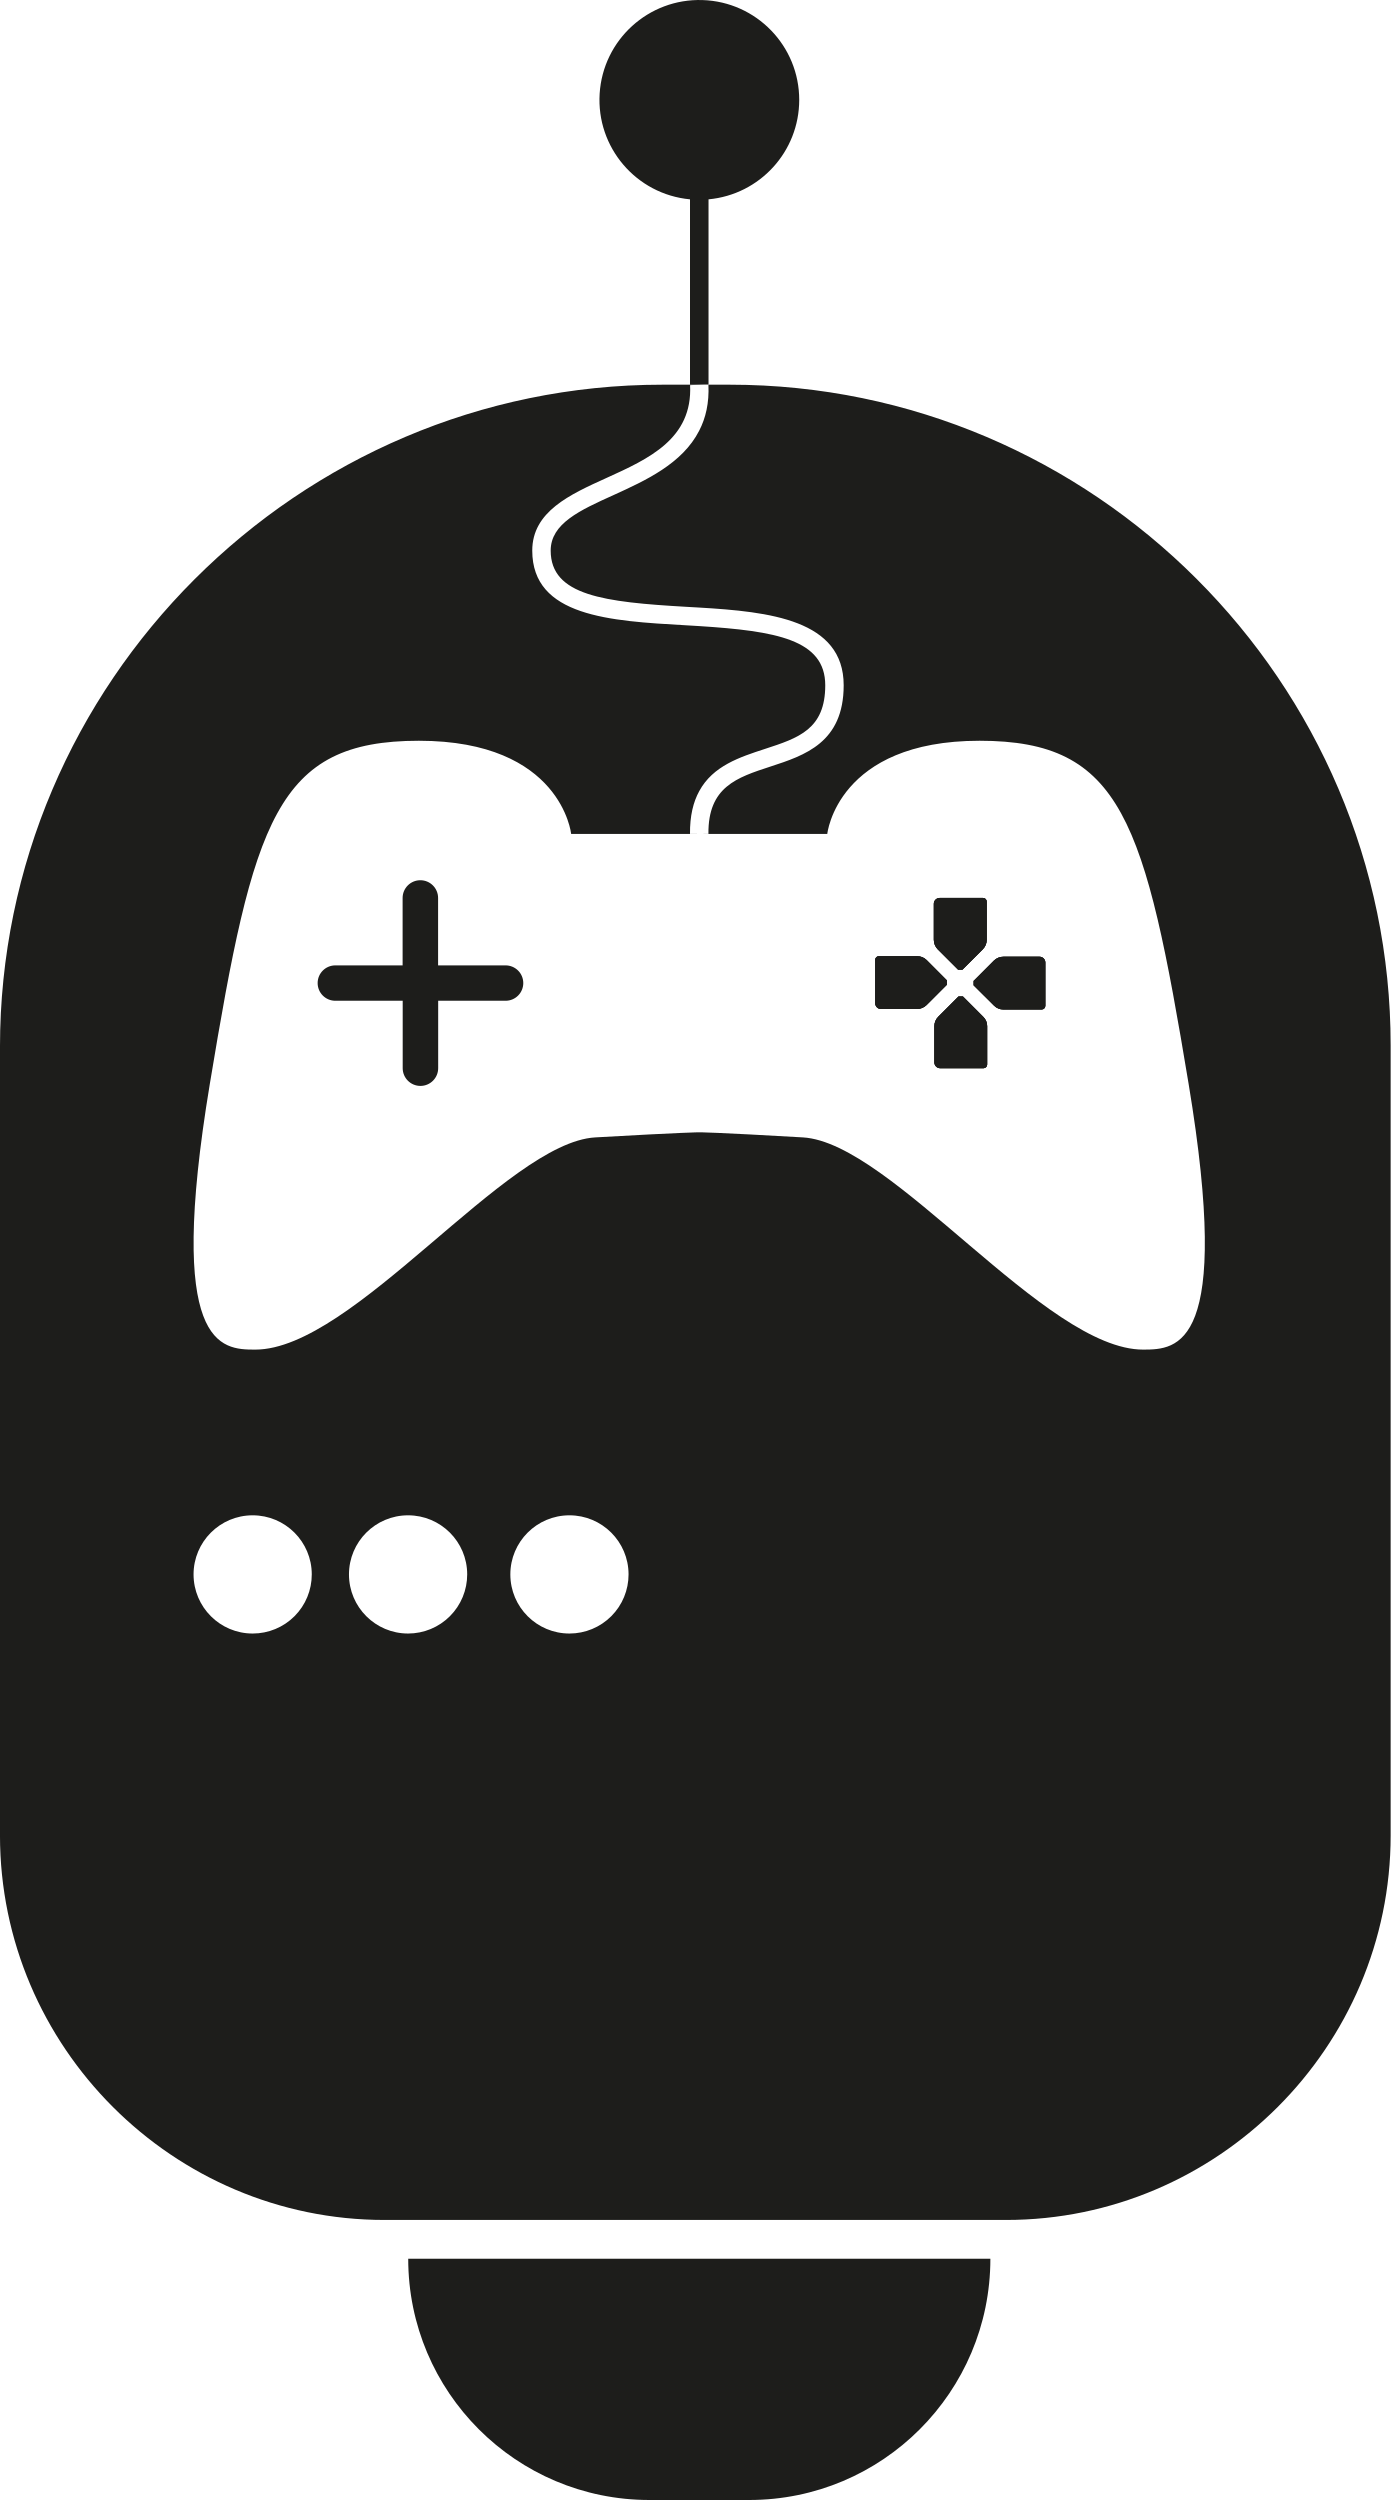
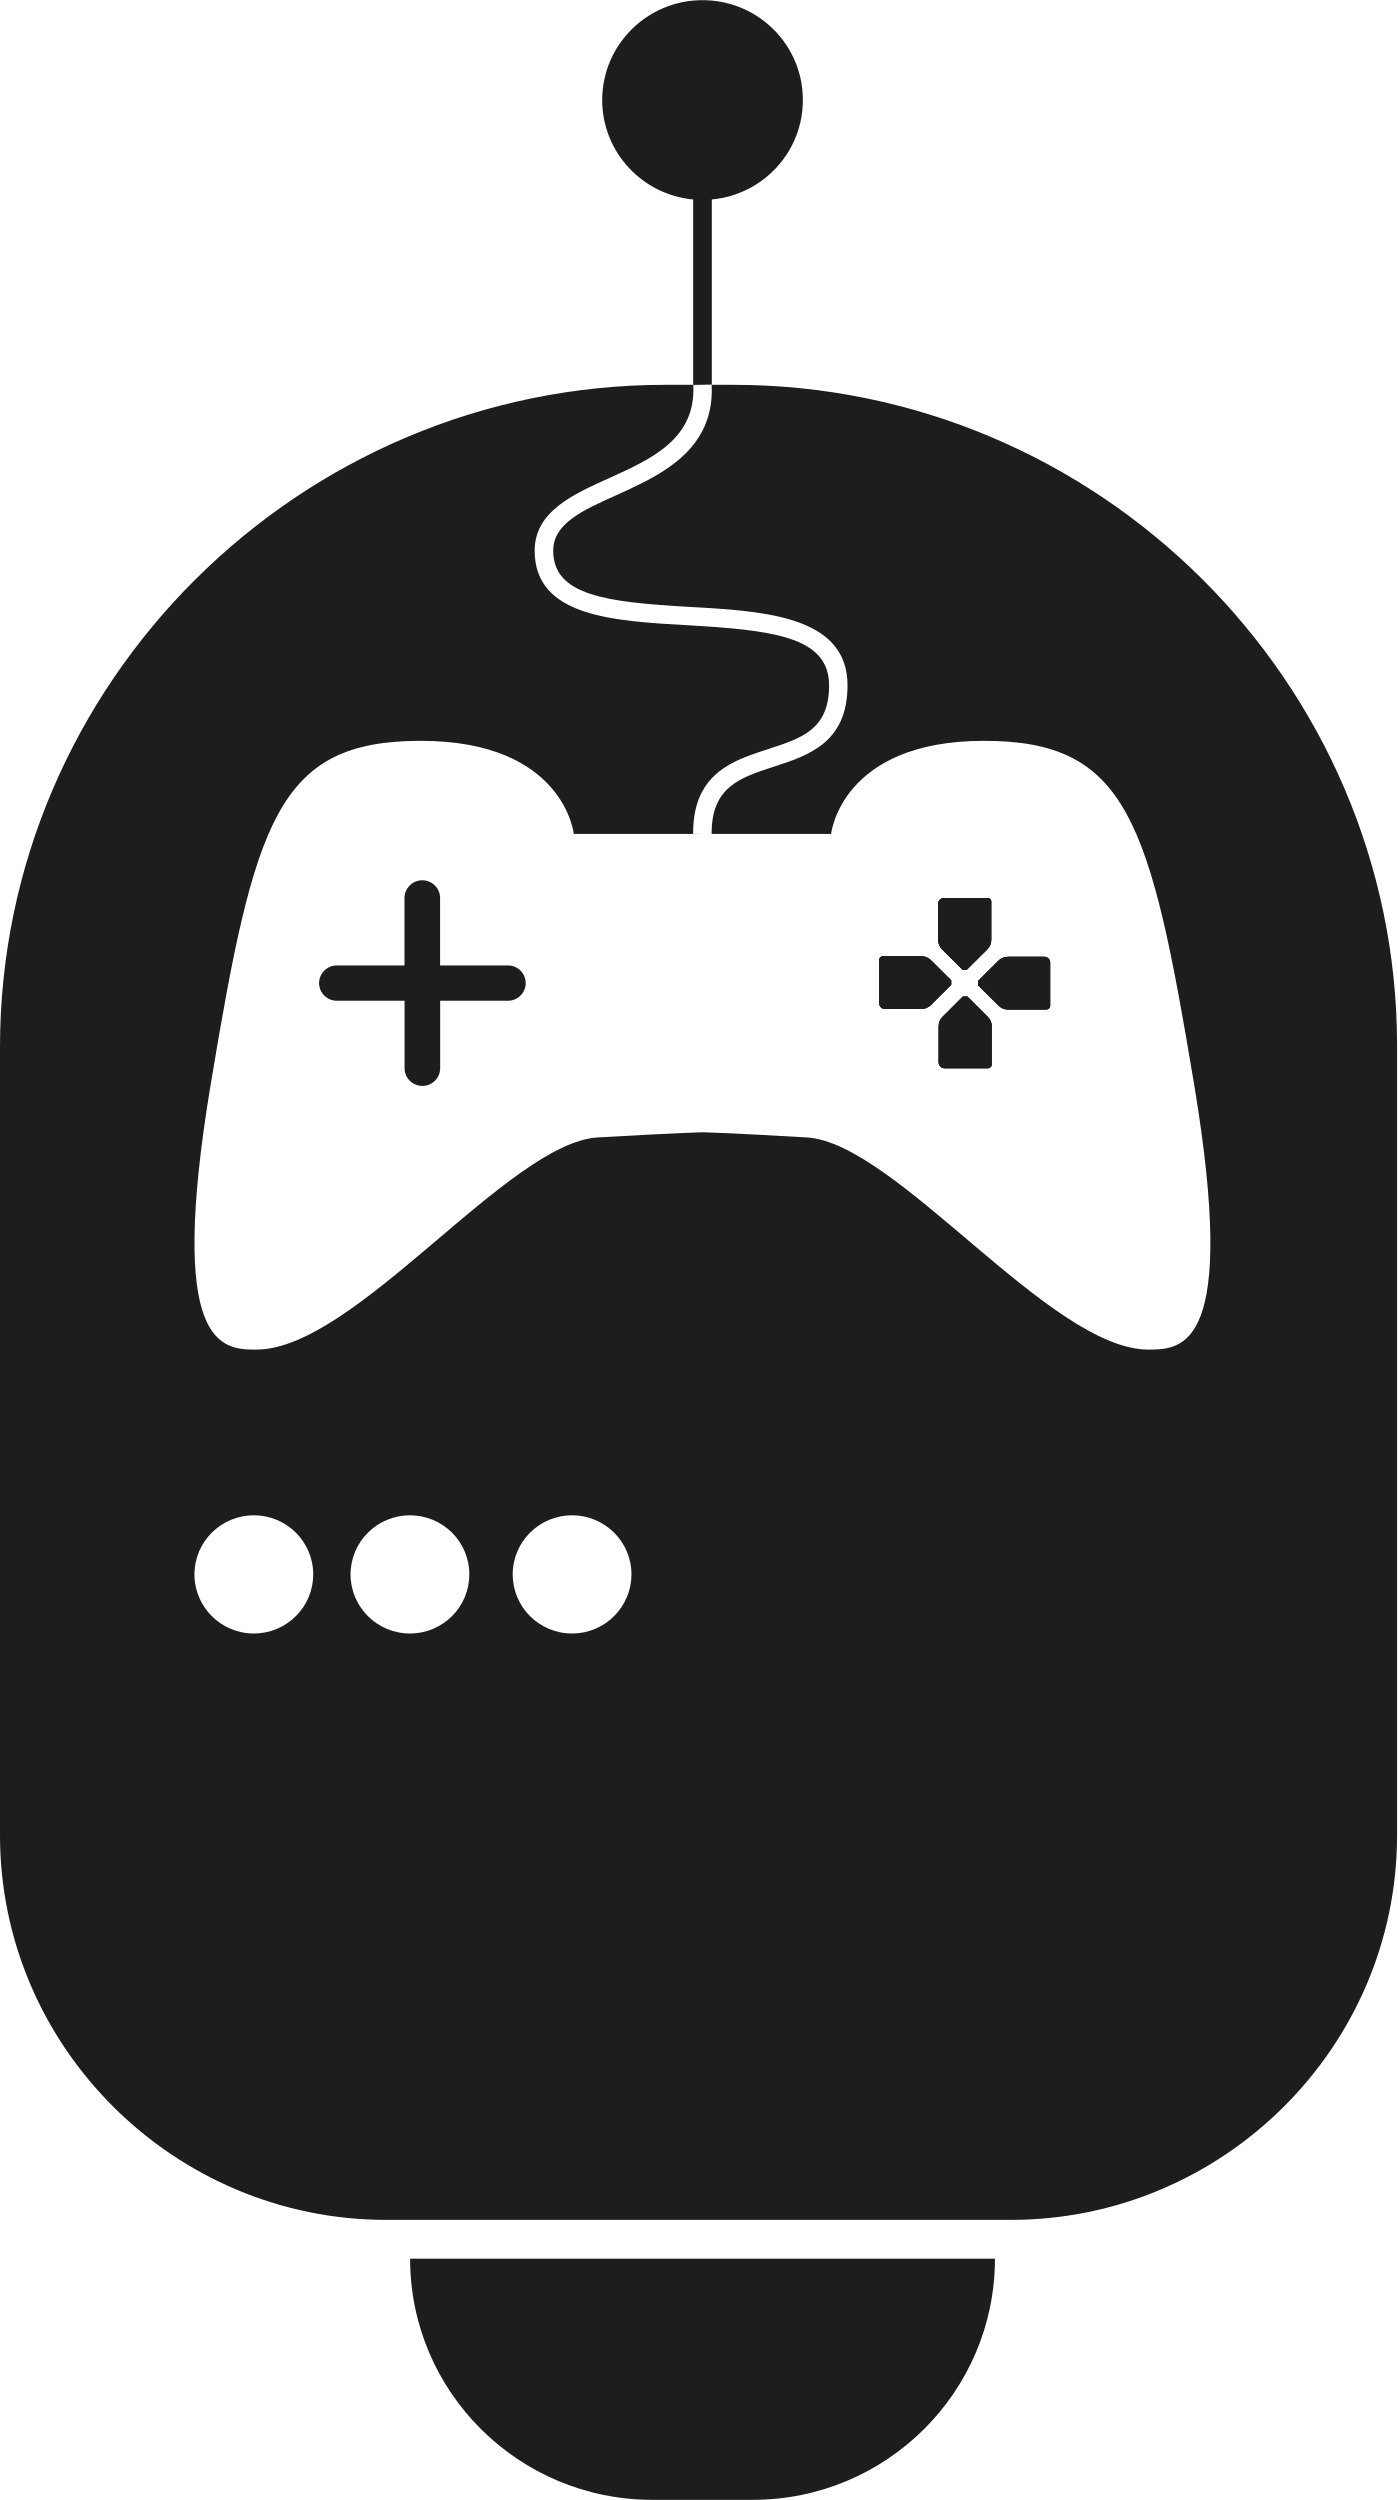
- <svg xmlns="http://www.w3.org/2000/svg" id="Layer_1" data-name="Layer 1" viewBox="0 0 845.81 1520.51">
-   <defs>
-     <style>.cls-1{fill:#1d1d1b;}</style>
-   </defs>
-   <path class="cls-1" d="M1002.43,946.83l-1.22-.22" transform="translate(-577.13 -239.4)" />
-   <path class="cls-1" d="M1001.21,946.61l-1.21.22" transform="translate(-577.13 -239.4)" />
-   <path class="cls-1" d="M248.24,1373.79H602.35a0,0,0,0,1,0,0v0a146.72,146.72,0,0,1-146.72,146.72H395a146.72,146.72,0,0,1-146.72-146.72v0A0,0,0,0,1,248.24,1373.79Z" />
-   <path class="cls-1" d="M1140.63,823.28a8,8,0,0,0-5.69-2.31h-23.33a2.17,2.17,0,0,0-2.2,2.2v26.37a3.54,3.54,0,0,0,3.55,3.55h21.92a8.4,8.4,0,0,0,5.8-2.43L1153,838.33v-2.65ZM1175,785.54h-26.36a3.57,3.57,0,0,0-3.55,3.55V811a8.26,8.26,0,0,0,2.42,5.81l12.34,12.33h2.64l12.4-12.39a8.25,8.25,0,0,0,2.37-5.63V787.74A2.22,2.22,0,0,0,1175,785.54Zm.17,72.34-12.39-12.4h-2.65l-2.48,2.48-9.86,9.86a8.06,8.06,0,0,0-2.37,5.75v22a3.57,3.57,0,0,0,3.5,3.55h26.42a2.26,2.26,0,0,0,2.2-2.26V863.51A7.78,7.78,0,0,0,1175.16,857.88Zm34.2-36.62h-21.92a8.18,8.18,0,0,0-5.8,2.36L1169.3,836v2.7L1181.7,851a7.82,7.82,0,0,0,5.69,2.37h23.32a2.25,2.25,0,0,0,2.2-2.2V824.81A3.53,3.53,0,0,0,1209.36,821.26Zm0,0h-21.92a8.18,8.18,0,0,0-5.8,2.36L1169.3,836v2.7L1181.7,851a7.82,7.82,0,0,0,5.69,2.37h23.32a2.25,2.25,0,0,0,2.2-2.2V824.81A3.53,3.53,0,0,0,1209.36,821.26Zm-34.2,36.62-12.39-12.4h-2.65l-2.48,2.48-9.86,9.86a8.06,8.06,0,0,0-2.37,5.75v22a3.57,3.57,0,0,0,3.5,3.55h26.42a2.26,2.26,0,0,0,2.2-2.26V863.51A7.78,7.78,0,0,0,1175.16,857.88Zm-.17-72.34h-26.36a3.57,3.57,0,0,0-3.55,3.55V811a8.26,8.26,0,0,0,2.42,5.81l12.34,12.33h2.64l12.4-12.39a8.25,8.25,0,0,0,2.37-5.63V787.74A2.22,2.22,0,0,0,1175,785.54Zm-34.36,37.74a8,8,0,0,0-5.69-2.31h-23.33a2.17,2.17,0,0,0-2.2,2.2v26.37a3.54,3.54,0,0,0,3.55,3.55h21.92a8.4,8.4,0,0,0,5.8-2.43L1153,838.33v-2.65ZM996.79,746.61v0l5.64,0Zm143.84,76.67a8,8,0,0,0-5.69-2.31h-23.33a2.17,2.17,0,0,0-2.2,2.2v26.37a3.54,3.54,0,0,0,3.55,3.55h21.92a8.4,8.4,0,0,0,5.8-2.43L1153,838.33v-2.65ZM1175,785.54h-26.36a3.57,3.57,0,0,0-3.55,3.55V811a8.26,8.26,0,0,0,2.42,5.81l12.34,12.33h2.64l12.4-12.39a8.25,8.25,0,0,0,2.37-5.63V787.74A2.22,2.22,0,0,0,1175,785.54Zm.17,72.34-12.39-12.4h-2.65l-2.48,2.48-9.86,9.86a8.06,8.06,0,0,0-2.37,5.75v22a3.57,3.57,0,0,0,3.5,3.55h26.42a2.26,2.26,0,0,0,2.2-2.26V863.51A7.78,7.78,0,0,0,1175.16,857.88Zm34.2-36.62h-21.92a8.18,8.18,0,0,0-5.8,2.36L1169.3,836v2.7L1181.7,851a7.82,7.82,0,0,0,5.69,2.37h23.32a2.25,2.25,0,0,0,2.2-2.2V824.81A3.53,3.53,0,0,0,1209.36,821.26Zm0,0h-21.92a8.18,8.18,0,0,0-5.8,2.36L1169.3,836v2.7L1181.7,851a7.82,7.82,0,0,0,5.69,2.37h23.32a2.25,2.25,0,0,0,2.2-2.2V824.81A3.53,3.53,0,0,0,1209.36,821.26Zm-34.2,36.62-12.39-12.4h-2.65l-2.48,2.48-9.86,9.86a8.06,8.06,0,0,0-2.37,5.75v22a3.57,3.57,0,0,0,3.5,3.55h26.42a2.26,2.26,0,0,0,2.2-2.26V863.51A7.78,7.78,0,0,0,1175.16,857.88Zm-.17-72.34h-26.36a3.57,3.57,0,0,0-3.55,3.55V811a8.26,8.26,0,0,0,2.42,5.81l12.34,12.33h2.64l12.4-12.39a8.25,8.25,0,0,0,2.37-5.63V787.74A2.22,2.22,0,0,0,1175,785.54Zm-34.36,37.74a8,8,0,0,0-5.69-2.31h-23.33a2.17,2.17,0,0,0-2.2,2.2v26.37a3.54,3.54,0,0,0,3.55,3.55h21.92a8.4,8.4,0,0,0,5.8-2.43L1153,838.33v-2.65ZM996.79,746.61v0l5.64,0Zm212.57,74.65h-21.92a8.18,8.18,0,0,0-5.8,2.36L1169.3,836v2.7L1181.7,851a7.82,7.82,0,0,0,5.69,2.37h23.32a2.25,2.25,0,0,0,2.2-2.2V824.81A3.53,3.53,0,0,0,1209.36,821.26Zm-34.2,36.62-12.39-12.4h-2.65l-2.48,2.48-9.86,9.86a8.06,8.06,0,0,0-2.37,5.75v22a3.57,3.57,0,0,0,3.5,3.55h26.42a2.26,2.26,0,0,0,2.2-2.26V863.51A7.78,7.78,0,0,0,1175.16,857.88Zm-.17-72.34h-26.36a3.57,3.57,0,0,0-3.55,3.55V811a8.26,8.26,0,0,0,2.42,5.81l12.34,12.33h2.64l12.4-12.39a8.25,8.25,0,0,0,2.37-5.63V787.74A2.22,2.22,0,0,0,1175,785.54Zm-34.36,37.74a8,8,0,0,0-5.69-2.31h-23.33a2.17,2.17,0,0,0-2.2,2.2v26.37a3.54,3.54,0,0,0,3.55,3.55h21.92a8.4,8.4,0,0,0,5.8-2.43L1153,838.33v-2.65Zm0,0a8,8,0,0,0-5.69-2.31h-23.33a2.17,2.17,0,0,0-2.2,2.2v26.37a3.54,3.54,0,0,0,3.55,3.55h21.92a8.4,8.4,0,0,0,5.8-2.43L1153,838.33v-2.65ZM1175,785.54h-26.36a3.57,3.57,0,0,0-3.55,3.55V811a8.26,8.26,0,0,0,2.42,5.81l12.34,12.33h2.64l12.4-12.39a8.25,8.25,0,0,0,2.37-5.63V787.74A2.22,2.22,0,0,0,1175,785.54Zm.17,72.34-12.39-12.4h-2.65l-2.48,2.48-9.86,9.86a8.06,8.06,0,0,0-2.37,5.75v22a3.57,3.57,0,0,0,3.5,3.55h26.42a2.26,2.26,0,0,0,2.2-2.26V863.51A7.78,7.78,0,0,0,1175.16,857.88Zm34.2-36.62h-21.92a8.18,8.18,0,0,0-5.8,2.36L1169.3,836v2.7L1181.7,851a7.82,7.82,0,0,0,5.69,2.37h23.32a2.25,2.25,0,0,0,2.2-2.2V824.81A3.53,3.53,0,0,0,1209.36,821.26Zm0,0h-21.92a8.18,8.18,0,0,0-5.8,2.36L1169.3,836v2.7L1181.7,851a7.82,7.82,0,0,0,5.69,2.37h23.32a2.25,2.25,0,0,0,2.2-2.2V824.81A3.53,3.53,0,0,0,1209.36,821.26Zm-34.2,36.62-12.39-12.4h-2.65l-2.48,2.48-9.86,9.86a8.06,8.06,0,0,0-2.37,5.75v22a3.57,3.57,0,0,0,3.5,3.55h26.42a2.26,2.26,0,0,0,2.2-2.26V863.51A7.78,7.78,0,0,0,1175.16,857.88Zm-.17-72.34h-26.36a3.57,3.57,0,0,0-3.55,3.55V811a8.26,8.26,0,0,0,2.42,5.81l12.34,12.33h2.64l12.4-12.39a8.25,8.25,0,0,0,2.37-5.63V787.74A2.22,2.22,0,0,0,1175,785.54Zm-34.36,37.74a8,8,0,0,0-5.69-2.31h-23.33a2.17,2.17,0,0,0-2.2,2.2v26.37a3.54,3.54,0,0,0,3.55,3.55h21.92a8.4,8.4,0,0,0,5.8-2.43L1153,838.33v-2.65Z" transform="translate(-577.13 -239.4)" />
-   <path class="cls-1" d="M1021,473.37h-13c.51,11.1-1.63,20.28-5.63,28-10.31,20.17-32.85,30.36-52,39.1-20.57,9.29-38.31,17.35-38.31,33.8,0,27.44,32.67,31.32,82.48,34.2,2.59.17,5.24.28,7.83.45,42.76,2.53,87.89,7.38,87.89,47.27,0,34.93-23.72,42.64-44.62,49.46-20.34,6.65-37.92,12.34-37.64,40.9l-5.63.06h77.91s5.92-56.68,92.62-56.68,100.57,48.28,127.16,208.73-6.71,161.53-27.61,161.58c-59.6.06-152.73-125.91-207-129.07s-63.1-3.1-63.1-3.1-8.9,0-63.16,3.1S792,1060.3,732.34,1060.24c-20.9,0-54.19-1.07-27.6-161.58s40.39-208.73,127.15-208.73,92.62,56.68,92.62,56.68h72.28c-.11-11,2-19.49,5.64-26.09,8.34-15.38,24.79-20.67,39.77-25.57,20.62-6.71,36.85-12,36.85-38.76,0-27.84-30-33-76.62-36l-8.51-.51c-45.75-2.59-93.07-5.3-93.07-45.41,0-23.72,22.87-34.08,45-44.11,25.86-11.72,52.56-23.83,51-56.51l5.64-.28H980c-221.58,0-402.88,181.29-402.88,402.87v479.44c0,128.68,105.24,233.91,233.86,233.91h378.09c128.62,0,233.86-105.23,233.86-233.91V875.28C1422.94,654.21,1242,473.37,1021,473.37Zm-290.2,759.55a35.95,35.95,0,1,1,35.95-36A35.9,35.9,0,0,1,730.82,1232.92Zm94.54,0a35.95,35.95,0,1,1,35.94-36A35.94,35.94,0,0,1,825.36,1232.92Zm98.14,0a35.95,35.95,0,1,1,35.94-36A35.93,35.93,0,0,1,923.5,1232.92Z" transform="translate(-577.13 -239.4)" />
-   <polygon class="cls-1" points="425.3 507.21 419.67 507.26 419.67 507.21 425.3 507.21" />
-   <path class="cls-1" d="M1153,838.33l-12.34,12.33a8.4,8.4,0,0,1-5.8,2.43H1113a3.54,3.54,0,0,1-3.55-3.55V823.17a2.17,2.17,0,0,1,2.2-2.2h23.33a8,8,0,0,1,5.69,2.31l12.39,12.4Z" transform="translate(-577.13 -239.4)" />
-   <path class="cls-1" d="M1147.5,816.81a8.26,8.26,0,0,1-2.42-5.81V789.09a3.57,3.57,0,0,1,3.55-3.55H1175a2.22,2.22,0,0,1,2.26,2.2v23.38a8.25,8.25,0,0,1-2.37,5.63l-12.4,12.39h-2.64Z" transform="translate(-577.13 -239.4)" />
-   <path class="cls-1" d="M1175.16,857.88a7.78,7.78,0,0,1,2.37,5.63v23.32a2.26,2.26,0,0,1-2.2,2.26h-26.42a3.57,3.57,0,0,1-3.5-3.55v-22a8.06,8.06,0,0,1,2.37-5.75l9.86-9.86,2.48-2.48h2.65Z" transform="translate(-577.13 -239.4)" />
-   <path class="cls-1" d="M1212.91,824.81v26.36a2.25,2.25,0,0,1-2.2,2.2h-23.32a7.82,7.82,0,0,1-5.69-2.37l-12.4-12.34V836l12.34-12.34a8.18,8.18,0,0,1,5.8-2.36h21.92A3.53,3.53,0,0,1,1212.91,824.81Z" transform="translate(-577.13 -239.4)" />
-   <path class="cls-1" d="M895.39,837.31a10.76,10.76,0,0,1-10.76,10.76h-41v41a10.79,10.79,0,0,1-21.58,0v-41H781.08a10.76,10.76,0,1,1,0-21.52H822v-41a10.79,10.79,0,0,1,21.58,0v41h41A10.76,10.76,0,0,1,895.39,837.31Z" transform="translate(-577.13 -239.4)" />
-   <path class="cls-1" d="M1212.91,824.81v26.36a2.25,2.25,0,0,1-2.2,2.2h-23.32a7.82,7.82,0,0,1-5.69-2.37l-12.4-12.34V836l12.34-12.34a8.18,8.18,0,0,1,5.8-2.36h21.92A3.53,3.53,0,0,1,1212.91,824.81Z" transform="translate(-577.13 -239.4)" />
-   <path class="cls-1" d="M1153,835.68v2.65l-12.34,12.33a8.4,8.4,0,0,1-5.8,2.43H1113a3.54,3.54,0,0,1-3.55-3.55V823.17a2.17,2.17,0,0,1,2.2-2.2h23.33a8,8,0,0,1,5.69,2.31Z" transform="translate(-577.13 -239.4)" />
-   <path class="cls-1" d="M1177.25,787.74v23.38a8.25,8.25,0,0,1-2.37,5.63l-12.4,12.39h-2.64l-12.34-12.33a8.26,8.26,0,0,1-2.42-5.81V789.09a3.57,3.57,0,0,1,3.55-3.55H1175A2.22,2.22,0,0,1,1177.25,787.74Z" transform="translate(-577.13 -239.4)" />
-   <path class="cls-1" d="M1177.53,863.51v23.32a2.26,2.26,0,0,1-2.2,2.26h-26.42a3.57,3.57,0,0,1-3.5-3.55v-22a8.06,8.06,0,0,1,2.37-5.75l9.86-9.86,2.48-2.48h2.65l12.39,12.4A7.78,7.78,0,0,1,1177.53,863.51Z" transform="translate(-577.13 -239.4)" />
-   <polygon class="cls-1" points="430.93 233.69 430.93 233.97 425.3 233.97 430.93 233.69" />
-   <path class="cls-1" d="M1063.22,300.19a60.76,60.76,0,0,1-55.16,60.45V473.09l-5.63.28h-5.64V360.64a60.75,60.75,0,1,1,66.43-60.45Z" transform="translate(-577.13 -239.4)" />
+ <svg xmlns="http://www.w3.org/2000/svg" width="76pt" height="136pt" viewBox="0 0 76 136" version="1.1">
+   <g id="surface1">
+     <path style=" stroke:none;fill-rule:nonzero;fill:rgb(11.373%,11.373%,10.588%);fill-opacity:1;" d="M 38.215 63.277 L 38.105 63.258 " />
+     <path style=" stroke:none;fill-rule:nonzero;fill:rgb(11.373%,11.373%,10.588%);fill-opacity:1;" d="M 38.105 63.258 L 37.996 63.277 " />
+     <path style=" stroke:none;fill-rule:nonzero;fill:rgb(11.373%,11.373%,10.588%);fill-opacity:1;" d="M 22.305 122.871 L 54.125 122.871 C 54.125 130.117 48.223 135.992 40.941 135.992 L 35.492 135.992 C 28.211 135.992 22.309 130.117 22.309 122.871 Z M 22.305 122.871 " />
+     <path style=" stroke:none;fill-rule:nonzero;fill:rgb(11.373%,11.373%,10.588%);fill-opacity:1;" d="M 50.633 52.227 C 50.496 52.094 50.312 52.02 50.121 52.02 L 48.027 52.02 C 47.973 52.02 47.922 52.039 47.887 52.074 C 47.848 52.113 47.828 52.164 47.828 52.215 L 47.828 54.574 C 47.828 54.66 47.859 54.738 47.922 54.801 C 47.98 54.859 48.062 54.891 48.148 54.891 L 50.117 54.891 C 50.312 54.891 50.5 54.812 50.637 54.676 L 51.746 53.57 L 51.746 53.336 Z M 53.723 48.852 L 51.352 48.852 C 51.176 48.852 51.035 48.992 51.035 49.168 L 51.035 51.129 C 51.035 51.324 51.113 51.508 51.25 51.648 L 52.359 52.75 L 52.598 52.75 L 53.711 51.641 C 53.844 51.508 53.922 51.328 53.926 51.137 L 53.926 49.047 C 53.926 48.996 53.902 48.945 53.863 48.906 C 53.824 48.871 53.773 48.852 53.723 48.852 Z M 53.738 55.32 L 52.625 54.211 L 52.387 54.211 L 52.164 54.434 L 51.277 55.316 C 51.141 55.449 51.062 55.637 51.062 55.828 L 51.062 57.797 C 51.066 57.969 51.203 58.109 51.379 58.113 L 53.754 58.113 C 53.863 58.113 53.949 58.023 53.949 57.914 L 53.949 55.824 C 53.949 55.633 53.875 55.453 53.734 55.32 Z M 56.809 52.047 L 54.84 52.047 C 54.645 52.043 54.457 52.121 54.32 52.258 L 53.211 53.363 L 53.211 53.605 L 54.324 54.703 C 54.457 54.844 54.641 54.918 54.836 54.918 L 56.93 54.918 C 57.039 54.914 57.125 54.828 57.129 54.719 L 57.129 52.363 C 57.129 52.277 57.094 52.199 57.035 52.137 C 56.977 52.078 56.895 52.043 56.809 52.047 Z M 56.809 52.047 L 54.84 52.047 C 54.645 52.043 54.457 52.121 54.32 52.258 L 53.211 53.363 L 53.211 53.605 L 54.324 54.703 C 54.457 54.844 54.641 54.918 54.836 54.918 L 56.93 54.918 C 57.039 54.914 57.125 54.828 57.129 54.719 L 57.129 52.363 C 57.129 52.277 57.094 52.199 57.035 52.137 C 56.977 52.078 56.895 52.043 56.809 52.047 Z M 53.738 55.32 L 52.625 54.211 L 52.387 54.211 L 52.164 54.434 L 51.277 55.316 C 51.141 55.449 51.062 55.637 51.062 55.828 L 51.062 57.797 C 51.066 57.969 51.203 58.109 51.379 58.113 L 53.754 58.113 C 53.863 58.113 53.949 58.023 53.949 57.914 L 53.949 55.824 C 53.949 55.633 53.875 55.453 53.734 55.32 Z M 53.723 48.852 L 51.352 48.852 C 51.176 48.852 51.035 48.992 51.035 49.168 L 51.035 51.129 C 51.035 51.324 51.113 51.508 51.25 51.648 L 52.359 52.75 L 52.598 52.75 L 53.711 51.641 C 53.844 51.508 53.922 51.328 53.926 51.137 L 53.926 49.047 C 53.926 48.996 53.902 48.945 53.863 48.906 C 53.824 48.871 53.773 48.852 53.723 48.852 Z M 50.633 52.227 C 50.496 52.094 50.312 52.02 50.121 52.02 L 48.027 52.02 C 47.973 52.02 47.922 52.039 47.887 52.074 C 47.848 52.113 47.828 52.164 47.828 52.215 L 47.828 54.574 C 47.828 54.66 47.863 54.738 47.922 54.801 C 47.98 54.859 48.062 54.891 48.148 54.891 L 50.117 54.891 C 50.312 54.891 50.5 54.812 50.637 54.676 L 51.746 53.57 L 51.746 53.336 Z M 37.707 45.367 L 38.215 45.367 Z M 50.633 52.227 C 50.496 52.094 50.312 52.02 50.121 52.02 L 48.027 52.02 C 47.973 52.02 47.922 52.039 47.887 52.074 C 47.848 52.113 47.828 52.164 47.828 52.215 L 47.828 54.574 C 47.828 54.66 47.859 54.738 47.922 54.801 C 47.98 54.859 48.062 54.891 48.148 54.891 L 50.117 54.891 C 50.312 54.891 50.5 54.812 50.637 54.676 L 51.746 53.57 L 51.746 53.336 Z M 53.723 48.852 L 51.352 48.852 C 51.176 48.852 51.035 48.992 51.035 49.168 L 51.035 51.129 C 51.035 51.324 51.113 51.508 51.25 51.648 L 52.359 52.75 L 52.598 52.75 L 53.711 51.641 C 53.844 51.508 53.922 51.328 53.926 51.137 L 53.926 49.047 C 53.926 48.996 53.902 48.945 53.863 48.906 C 53.824 48.871 53.773 48.852 53.723 48.852 Z M 53.738 55.32 L 52.625 54.211 L 52.387 54.211 L 52.164 54.434 L 51.277 55.316 C 51.141 55.449 51.062 55.637 51.062 55.828 L 51.062 57.797 C 51.066 57.969 51.203 58.109 51.379 58.113 L 53.754 58.113 C 53.863 58.113 53.949 58.023 53.949 57.914 L 53.949 55.824 C 53.949 55.633 53.875 55.453 53.734 55.32 Z M 56.809 52.047 L 54.84 52.047 C 54.645 52.043 54.457 52.121 54.32 52.258 L 53.211 53.363 L 53.211 53.605 L 54.324 54.703 C 54.457 54.844 54.641 54.918 54.836 54.918 L 56.93 54.918 C 57.039 54.914 57.125 54.828 57.129 54.719 L 57.129 52.363 C 57.129 52.277 57.094 52.199 57.035 52.137 C 56.977 52.078 56.895 52.043 56.809 52.047 Z M 56.809 52.047 L 54.84 52.047 C 54.645 52.043 54.457 52.121 54.32 52.258 L 53.211 53.363 L 53.211 53.605 L 54.324 54.703 C 54.457 54.844 54.641 54.918 54.836 54.918 L 56.93 54.918 C 57.039 54.914 57.125 54.828 57.129 54.719 L 57.129 52.363 C 57.129 52.277 57.094 52.199 57.035 52.137 C 56.977 52.078 56.895 52.043 56.809 52.047 Z M 53.738 55.32 L 52.625 54.211 L 52.387 54.211 L 52.164 54.434 L 51.277 55.316 C 51.141 55.449 51.062 55.637 51.062 55.828 L 51.062 57.797 C 51.066 57.969 51.203 58.109 51.379 58.113 L 53.754 58.113 C 53.863 58.113 53.949 58.023 53.949 57.914 L 53.949 55.824 C 53.949 55.633 53.875 55.453 53.734 55.32 Z M 53.723 48.852 L 51.352 48.852 C 51.176 48.852 51.035 48.992 51.035 49.168 L 51.035 51.129 C 51.035 51.324 51.113 51.508 51.25 51.648 L 52.359 52.75 L 52.598 52.75 L 53.711 51.641 C 53.844 51.508 53.922 51.328 53.926 51.137 L 53.926 49.047 C 53.926 48.996 53.902 48.945 53.863 48.906 C 53.824 48.871 53.773 48.852 53.723 48.852 Z M 50.633 52.227 C 50.496 52.094 50.312 52.02 50.121 52.02 L 48.027 52.02 C 47.973 52.02 47.922 52.039 47.887 52.074 C 47.848 52.113 47.828 52.164 47.828 52.215 L 47.828 54.574 C 47.828 54.66 47.863 54.738 47.922 54.801 C 47.98 54.859 48.062 54.891 48.148 54.891 L 50.117 54.891 C 50.312 54.891 50.5 54.812 50.637 54.676 L 51.746 53.57 L 51.746 53.336 Z M 37.707 45.367 L 38.215 45.367 Z M 56.809 52.047 L 54.84 52.047 C 54.645 52.043 54.457 52.121 54.316 52.258 L 53.211 53.363 L 53.211 53.605 L 54.324 54.703 C 54.457 54.844 54.641 54.918 54.836 54.918 L 56.93 54.918 C 57.039 54.914 57.125 54.828 57.129 54.719 L 57.129 52.363 C 57.129 52.277 57.094 52.199 57.035 52.137 C 56.977 52.078 56.895 52.043 56.809 52.047 Z M 53.734 55.32 L 52.621 54.211 L 52.383 54.211 L 51.277 55.316 C 51.137 55.449 51.062 55.637 51.062 55.828 L 51.062 57.797 C 51.062 57.969 51.203 58.109 51.379 58.113 L 53.75 58.113 C 53.859 58.113 53.949 58.023 53.949 57.914 L 53.949 55.824 C 53.949 55.633 53.871 55.453 53.734 55.32 Z M 53.719 48.852 L 51.352 48.852 C 51.176 48.852 51.035 48.992 51.031 49.168 L 51.031 51.129 C 51.035 51.324 51.113 51.508 51.25 51.648 L 52.359 52.75 L 52.598 52.75 L 53.711 51.641 C 53.844 51.508 53.922 51.328 53.922 51.137 L 53.922 49.047 C 53.922 48.996 53.902 48.945 53.863 48.906 C 53.824 48.871 53.773 48.852 53.723 48.852 Z M 50.633 52.227 C 50.496 52.094 50.312 52.02 50.121 52.02 L 48.027 52.02 C 47.973 52.02 47.922 52.039 47.887 52.074 C 47.848 52.113 47.828 52.164 47.828 52.215 L 47.828 54.574 C 47.828 54.66 47.859 54.738 47.922 54.801 C 47.98 54.859 48.062 54.891 48.148 54.891 L 50.117 54.891 C 50.312 54.891 50.5 54.812 50.637 54.676 L 51.746 53.57 L 51.746 53.336 Z M 50.633 52.227 C 50.496 52.094 50.312 52.02 50.121 52.02 L 48.027 52.02 C 47.973 52.02 47.922 52.039 47.887 52.074 C 47.848 52.113 47.828 52.164 47.828 52.215 L 47.828 54.574 C 47.828 54.66 47.859 54.738 47.922 54.801 C 47.98 54.859 48.062 54.891 48.148 54.891 L 50.117 54.891 C 50.312 54.891 50.5 54.812 50.637 54.676 L 51.746 53.57 L 51.746 53.336 Z M 53.723 48.852 L 51.352 48.852 C 51.176 48.852 51.035 48.992 51.035 49.168 L 51.035 51.129 C 51.035 51.324 51.113 51.508 51.25 51.648 L 52.359 52.75 L 52.598 52.75 L 53.711 51.641 C 53.844 51.508 53.922 51.328 53.926 51.137 L 53.926 49.047 C 53.926 48.996 53.902 48.945 53.863 48.906 C 53.824 48.871 53.773 48.852 53.723 48.852 Z M 53.738 55.32 L 52.625 54.211 L 52.387 54.211 L 52.164 54.434 L 51.277 55.316 C 51.141 55.449 51.062 55.637 51.062 55.828 L 51.062 57.797 C 51.066 57.969 51.203 58.109 51.379 58.113 L 53.754 58.113 C 53.863 58.113 53.949 58.023 53.949 57.914 L 53.949 55.824 C 53.949 55.633 53.875 55.453 53.734 55.32 Z M 56.809 52.047 L 54.84 52.047 C 54.645 52.043 54.457 52.121 54.32 52.258 L 53.211 53.363 L 53.211 53.605 L 54.324 54.703 C 54.457 54.844 54.641 54.918 54.836 54.918 L 56.93 54.918 C 57.039 54.914 57.125 54.828 57.129 54.719 L 57.129 52.363 C 57.129 52.277 57.094 52.199 57.035 52.137 C 56.977 52.078 56.895 52.043 56.809 52.047 Z M 56.809 52.047 L 54.84 52.047 C 54.645 52.043 54.457 52.121 54.32 52.258 L 53.211 53.363 L 53.211 53.605 L 54.324 54.703 C 54.457 54.844 54.641 54.918 54.836 54.918 L 56.93 54.918 C 57.039 54.914 57.125 54.828 57.129 54.719 L 57.129 52.363 C 57.129 52.277 57.094 52.199 57.035 52.137 C 56.977 52.078 56.895 52.043 56.809 52.047 Z M 53.738 55.32 L 52.625 54.211 L 52.387 54.211 L 52.164 54.434 L 51.277 55.316 C 51.141 55.449 51.062 55.637 51.062 55.828 L 51.062 57.797 C 51.066 57.969 51.203 58.109 51.379 58.113 L 53.754 58.113 C 53.863 58.113 53.949 58.023 53.949 57.914 L 53.949 55.824 C 53.949 55.633 53.875 55.453 53.734 55.32 Z M 53.723 48.852 L 51.352 48.852 C 51.176 48.852 51.035 48.992 51.035 49.168 L 51.035 51.129 C 51.035 51.324 51.113 51.508 51.25 51.648 L 52.359 52.75 L 52.598 52.75 L 53.711 51.641 C 53.844 51.508 53.922 51.328 53.926 51.137 L 53.926 49.047 C 53.926 48.996 53.902 48.945 53.863 48.906 C 53.824 48.871 53.773 48.852 53.723 48.852 Z M 50.633 52.227 C 50.496 52.094 50.312 52.02 50.121 52.02 L 48.027 52.02 C 47.973 52.02 47.922 52.039 47.887 52.074 C 47.848 52.113 47.828 52.164 47.828 52.215 L 47.828 54.574 C 47.828 54.66 47.863 54.738 47.922 54.801 C 47.98 54.859 48.062 54.891 48.148 54.891 L 50.117 54.891 C 50.312 54.891 50.5 54.812 50.637 54.676 L 51.746 53.57 L 51.746 53.336 Z M 50.633 52.227 " />
+     <path style=" stroke:none;fill-rule:nonzero;fill:rgb(11.373%,11.373%,10.588%);fill-opacity:1;" d="M 39.883 20.934 L 38.715 20.934 C 38.762 21.926 38.57 22.746 38.211 23.438 C 37.285 25.238 35.258 26.152 33.539 26.934 C 31.688 27.762 30.094 28.484 30.094 29.957 C 30.094 32.41 33.031 32.758 37.508 33.016 C 37.738 33.031 37.977 33.039 38.211 33.055 C 42.051 33.281 46.105 33.715 46.105 37.281 C 46.105 40.406 43.977 41.098 42.098 41.707 C 40.27 42.301 38.691 42.809 38.715 45.363 L 38.211 45.367 L 45.211 45.367 C 45.211 45.367 45.742 40.301 53.531 40.301 C 61.324 40.301 62.57 44.617 64.957 58.969 C 67.348 73.316 64.355 73.414 62.477 73.418 C 57.121 73.422 48.754 62.156 43.879 61.875 C 39 61.594 38.207 61.598 38.207 61.598 C 38.207 61.598 37.41 61.598 32.531 61.875 C 27.656 62.152 19.309 73.422 13.945 73.418 C 12.07 73.418 9.078 73.324 11.465 58.969 C 13.855 44.613 15.094 40.301 22.891 40.301 C 30.688 40.301 31.215 45.367 31.215 45.367 L 37.707 45.367 C 37.699 44.387 37.887 43.625 38.215 43.035 C 38.965 41.66 40.441 41.188 41.789 40.75 C 43.641 40.148 45.102 39.676 45.102 37.281 C 45.102 34.793 42.402 34.332 38.215 34.062 L 37.449 34.016 C 33.34 33.785 29.086 33.543 29.086 29.957 C 29.086 27.836 31.145 26.906 33.133 26.012 C 35.453 24.961 37.855 23.879 37.715 20.957 L 38.219 20.934 L 36.199 20.934 C 16.289 20.934 0 37.145 0 56.961 L 0 99.84 C 0 111.348 9.457 120.762 21.012 120.762 L 54.984 120.762 C 66.543 120.762 76 111.348 76 99.84 L 76 56.875 C 76 37.105 59.742 20.934 39.883 20.934 Z M 13.809 88.863 C 12.023 88.863 10.578 87.422 10.578 85.648 C 10.578 83.875 12.023 82.434 13.805 82.434 C 15.59 82.43 17.035 83.867 17.039 85.641 C 17.039 86.496 16.703 87.316 16.094 87.918 C 15.488 88.523 14.668 88.863 13.809 88.863 Z M 22.305 88.863 C 20.52 88.863 19.074 87.426 19.07 85.648 C 19.07 83.875 20.516 82.434 22.297 82.434 C 24.082 82.43 25.531 83.867 25.531 85.641 C 25.535 86.496 25.195 87.312 24.59 87.918 C 23.984 88.523 23.16 88.863 22.305 88.863 Z M 31.121 88.863 C 29.336 88.863 27.891 87.426 27.891 85.648 C 27.891 83.875 29.332 82.434 31.117 82.434 C 32.902 82.43 34.348 83.867 34.352 85.641 C 34.352 86.496 34.012 87.312 33.406 87.918 C 32.801 88.523 31.98 88.863 31.121 88.863 Z M 31.121 88.863 " />
+     <path style=" stroke:none;fill-rule:nonzero;fill:rgb(11.373%,11.373%,10.588%);fill-opacity:1;" d="M 38.215 45.367 L 37.711 45.375 L 37.711 45.367 Z M 38.215 45.367 " />
+     <path style=" stroke:none;fill-rule:nonzero;fill:rgb(11.373%,11.373%,10.588%);fill-opacity:1;" d="M 51.746 53.57 L 50.637 54.676 C 50.496 54.812 50.309 54.891 50.113 54.891 L 48.152 54.891 C 48.066 54.891 47.984 54.859 47.926 54.801 C 47.863 54.738 47.832 54.66 47.832 54.574 L 47.832 52.215 C 47.832 52.164 47.852 52.113 47.887 52.074 C 47.926 52.039 47.977 52.02 48.027 52.02 L 50.125 52.02 C 50.316 52.02 50.5 52.094 50.637 52.227 L 51.75 53.336 Z M 51.746 53.57 " />
+     <path style=" stroke:none;fill-rule:nonzero;fill:rgb(11.373%,11.373%,10.588%);fill-opacity:1;" d="M 51.25 51.648 C 51.113 51.508 51.035 51.324 51.031 51.129 L 51.031 49.168 C 51.035 48.992 51.176 48.852 51.352 48.852 L 53.723 48.852 C 53.773 48.852 53.824 48.871 53.863 48.906 C 53.902 48.945 53.926 48.996 53.926 49.047 L 53.926 51.137 C 53.922 51.328 53.844 51.508 53.711 51.641 L 52.598 52.75 L 52.359 52.75 Z M 51.25 51.648 " />
+     <path style=" stroke:none;fill-rule:nonzero;fill:rgb(11.373%,11.373%,10.588%);fill-opacity:1;" d="M 53.734 55.32 C 53.871 55.453 53.949 55.633 53.949 55.824 L 53.949 57.91 C 53.949 58.02 53.859 58.109 53.75 58.113 L 51.379 58.113 C 51.203 58.109 51.062 57.969 51.062 57.793 L 51.062 55.828 C 51.062 55.633 51.137 55.449 51.277 55.312 L 52.383 54.207 L 52.621 54.207 Z M 53.734 55.32 " />
+     <path style=" stroke:none;fill-rule:nonzero;fill:rgb(11.373%,11.373%,10.588%);fill-opacity:1;" d="M 57.129 52.363 L 57.129 54.719 C 57.125 54.828 57.039 54.914 56.93 54.918 L 54.836 54.918 C 54.641 54.918 54.457 54.844 54.324 54.703 L 53.211 53.602 L 53.211 53.363 L 54.316 52.262 C 54.457 52.125 54.645 52.047 54.84 52.051 L 56.809 52.051 C 56.984 52.047 57.125 52.188 57.129 52.363 Z M 57.129 52.363 " />
+     <path style=" stroke:none;fill-rule:nonzero;fill:rgb(11.373%,11.373%,10.588%);fill-opacity:1;" d="M 28.598 53.48 C 28.598 54.012 28.164 54.441 27.629 54.441 L 23.945 54.441 L 23.945 58.109 C 23.945 58.645 23.512 59.074 22.977 59.074 C 22.441 59.074 22.008 58.645 22.008 58.109 L 22.008 54.441 L 18.324 54.441 C 17.793 54.441 17.359 54.012 17.359 53.48 C 17.359 52.949 17.793 52.52 18.324 52.52 L 22.004 52.52 L 22.004 48.852 C 22.004 48.32 22.438 47.887 22.973 47.887 C 23.508 47.887 23.941 48.32 23.941 48.852 L 23.941 52.52 L 27.625 52.52 C 27.883 52.516 28.129 52.617 28.312 52.797 C 28.496 52.98 28.598 53.227 28.598 53.48 Z M 28.598 53.48 " />
+     <path style=" stroke:none;fill-rule:nonzero;fill:rgb(11.373%,11.373%,10.588%);fill-opacity:1;" d="M 57.129 52.363 L 57.129 54.719 C 57.125 54.828 57.039 54.914 56.93 54.918 L 54.836 54.918 C 54.641 54.918 54.457 54.844 54.324 54.703 L 53.211 53.602 L 53.211 53.363 L 54.316 52.262 C 54.457 52.125 54.645 52.047 54.84 52.051 L 56.809 52.051 C 56.984 52.047 57.125 52.188 57.129 52.363 Z M 57.129 52.363 " />
+     <path style=" stroke:none;fill-rule:nonzero;fill:rgb(11.373%,11.373%,10.588%);fill-opacity:1;" d="M 51.746 53.336 L 51.746 53.57 L 50.637 54.676 C 50.496 54.812 50.309 54.891 50.113 54.891 L 48.152 54.891 C 48.066 54.891 47.984 54.859 47.926 54.801 C 47.863 54.738 47.832 54.66 47.832 54.574 L 47.832 52.215 C 47.832 52.164 47.852 52.113 47.887 52.074 C 47.926 52.039 47.977 52.02 48.027 52.02 L 50.125 52.02 C 50.316 52.02 50.5 52.094 50.637 52.227 Z M 51.746 53.336 " />
+     <path style=" stroke:none;fill-rule:nonzero;fill:rgb(11.373%,11.373%,10.588%);fill-opacity:1;" d="M 53.922 49.047 L 53.922 51.137 C 53.922 51.328 53.844 51.508 53.711 51.641 L 52.598 52.75 L 52.359 52.75 L 51.25 51.648 C 51.113 51.508 51.035 51.324 51.031 51.129 L 51.031 49.168 C 51.035 48.992 51.176 48.852 51.352 48.852 L 53.723 48.852 C 53.773 48.852 53.824 48.871 53.863 48.906 C 53.902 48.945 53.922 48.996 53.922 49.047 Z M 53.922 49.047 " />
+     <path style=" stroke:none;fill-rule:nonzero;fill:rgb(11.373%,11.373%,10.588%);fill-opacity:1;" d="M 53.949 55.824 L 53.949 57.91 C 53.949 58.02 53.859 58.109 53.75 58.113 L 51.379 58.113 C 51.203 58.109 51.062 57.969 51.062 57.793 L 51.062 55.828 C 51.062 55.633 51.137 55.449 51.277 55.312 L 52.383 54.207 L 52.621 54.207 L 53.734 55.316 C 53.875 55.449 53.949 55.633 53.949 55.824 Z M 53.949 55.824 " />
+     <path style=" stroke:none;fill-rule:nonzero;fill:rgb(11.373%,11.373%,10.588%);fill-opacity:1;" d="M 38.723 20.906 L 38.723 20.934 L 38.215 20.934 Z M 38.723 20.906 " />
+     <path style=" stroke:none;fill-rule:nonzero;fill:rgb(11.373%,11.373%,10.588%);fill-opacity:1;" d="M 43.676 5.445 C 43.676 8.25 41.527 10.59 38.723 10.852 L 38.723 20.906 L 38.215 20.934 L 37.707 20.934 L 37.707 10.852 C 34.773 10.574 32.586 8.031 32.77 5.102 C 32.957 2.172 35.445 -0.082 38.391 0.012 C 41.34 0.102 43.68 2.508 43.676 5.445 Z M 43.676 5.445 " />
+   </g>
</svg>
